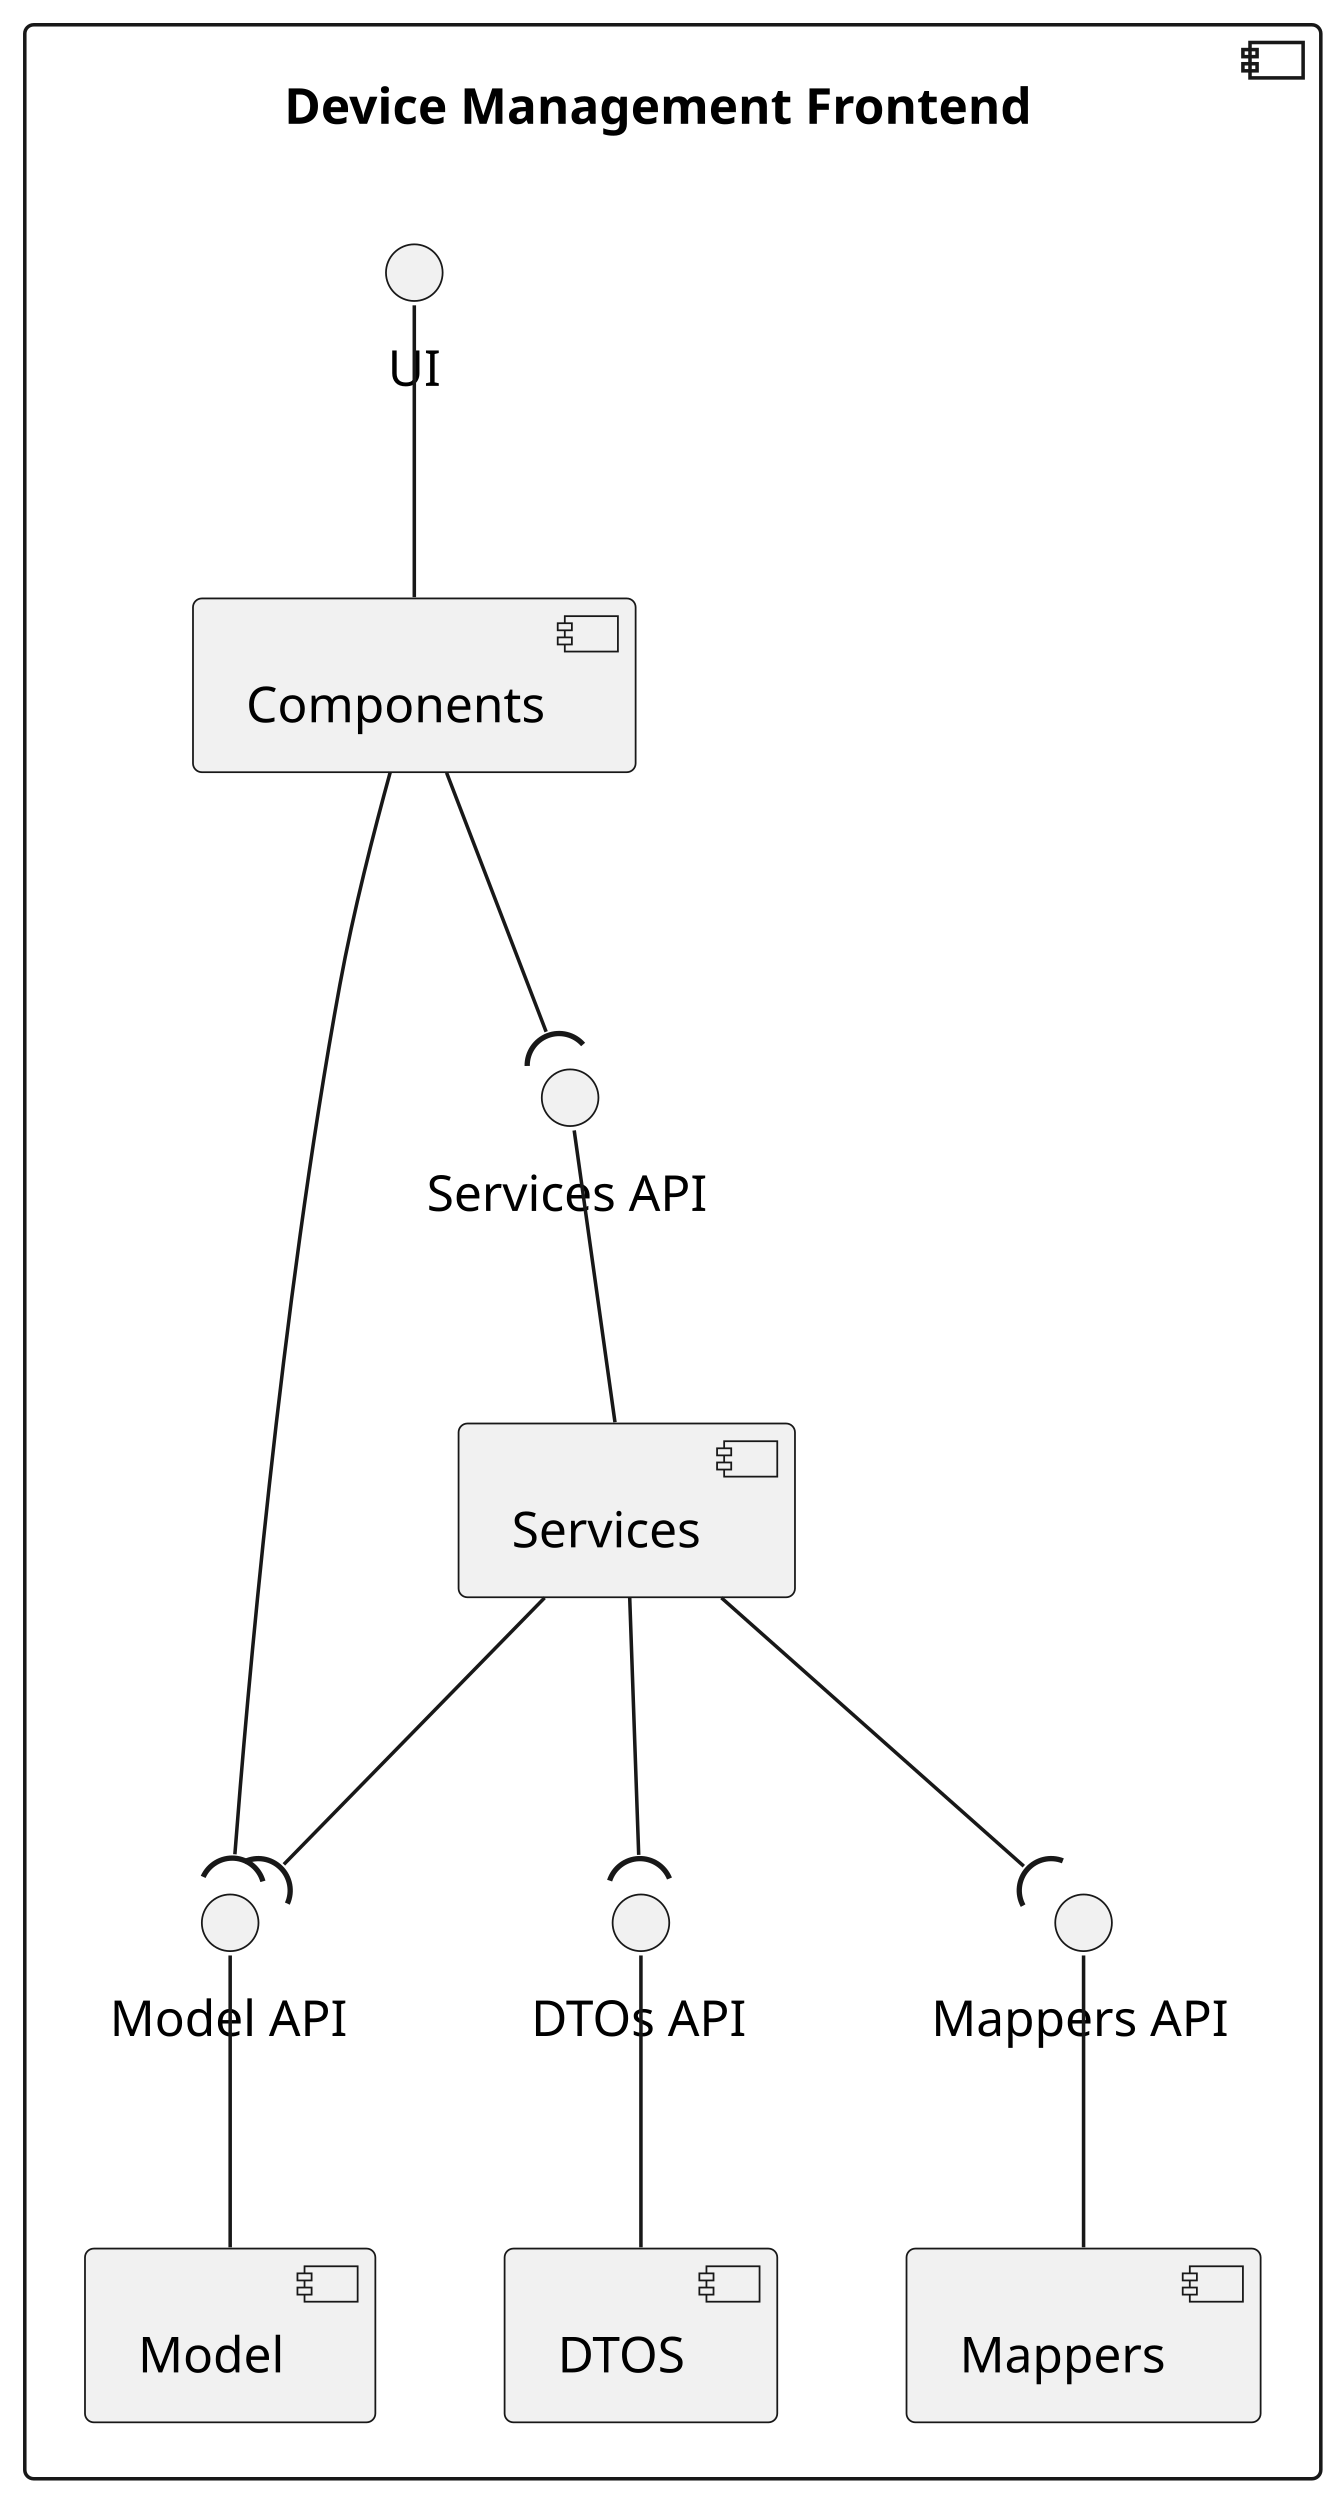
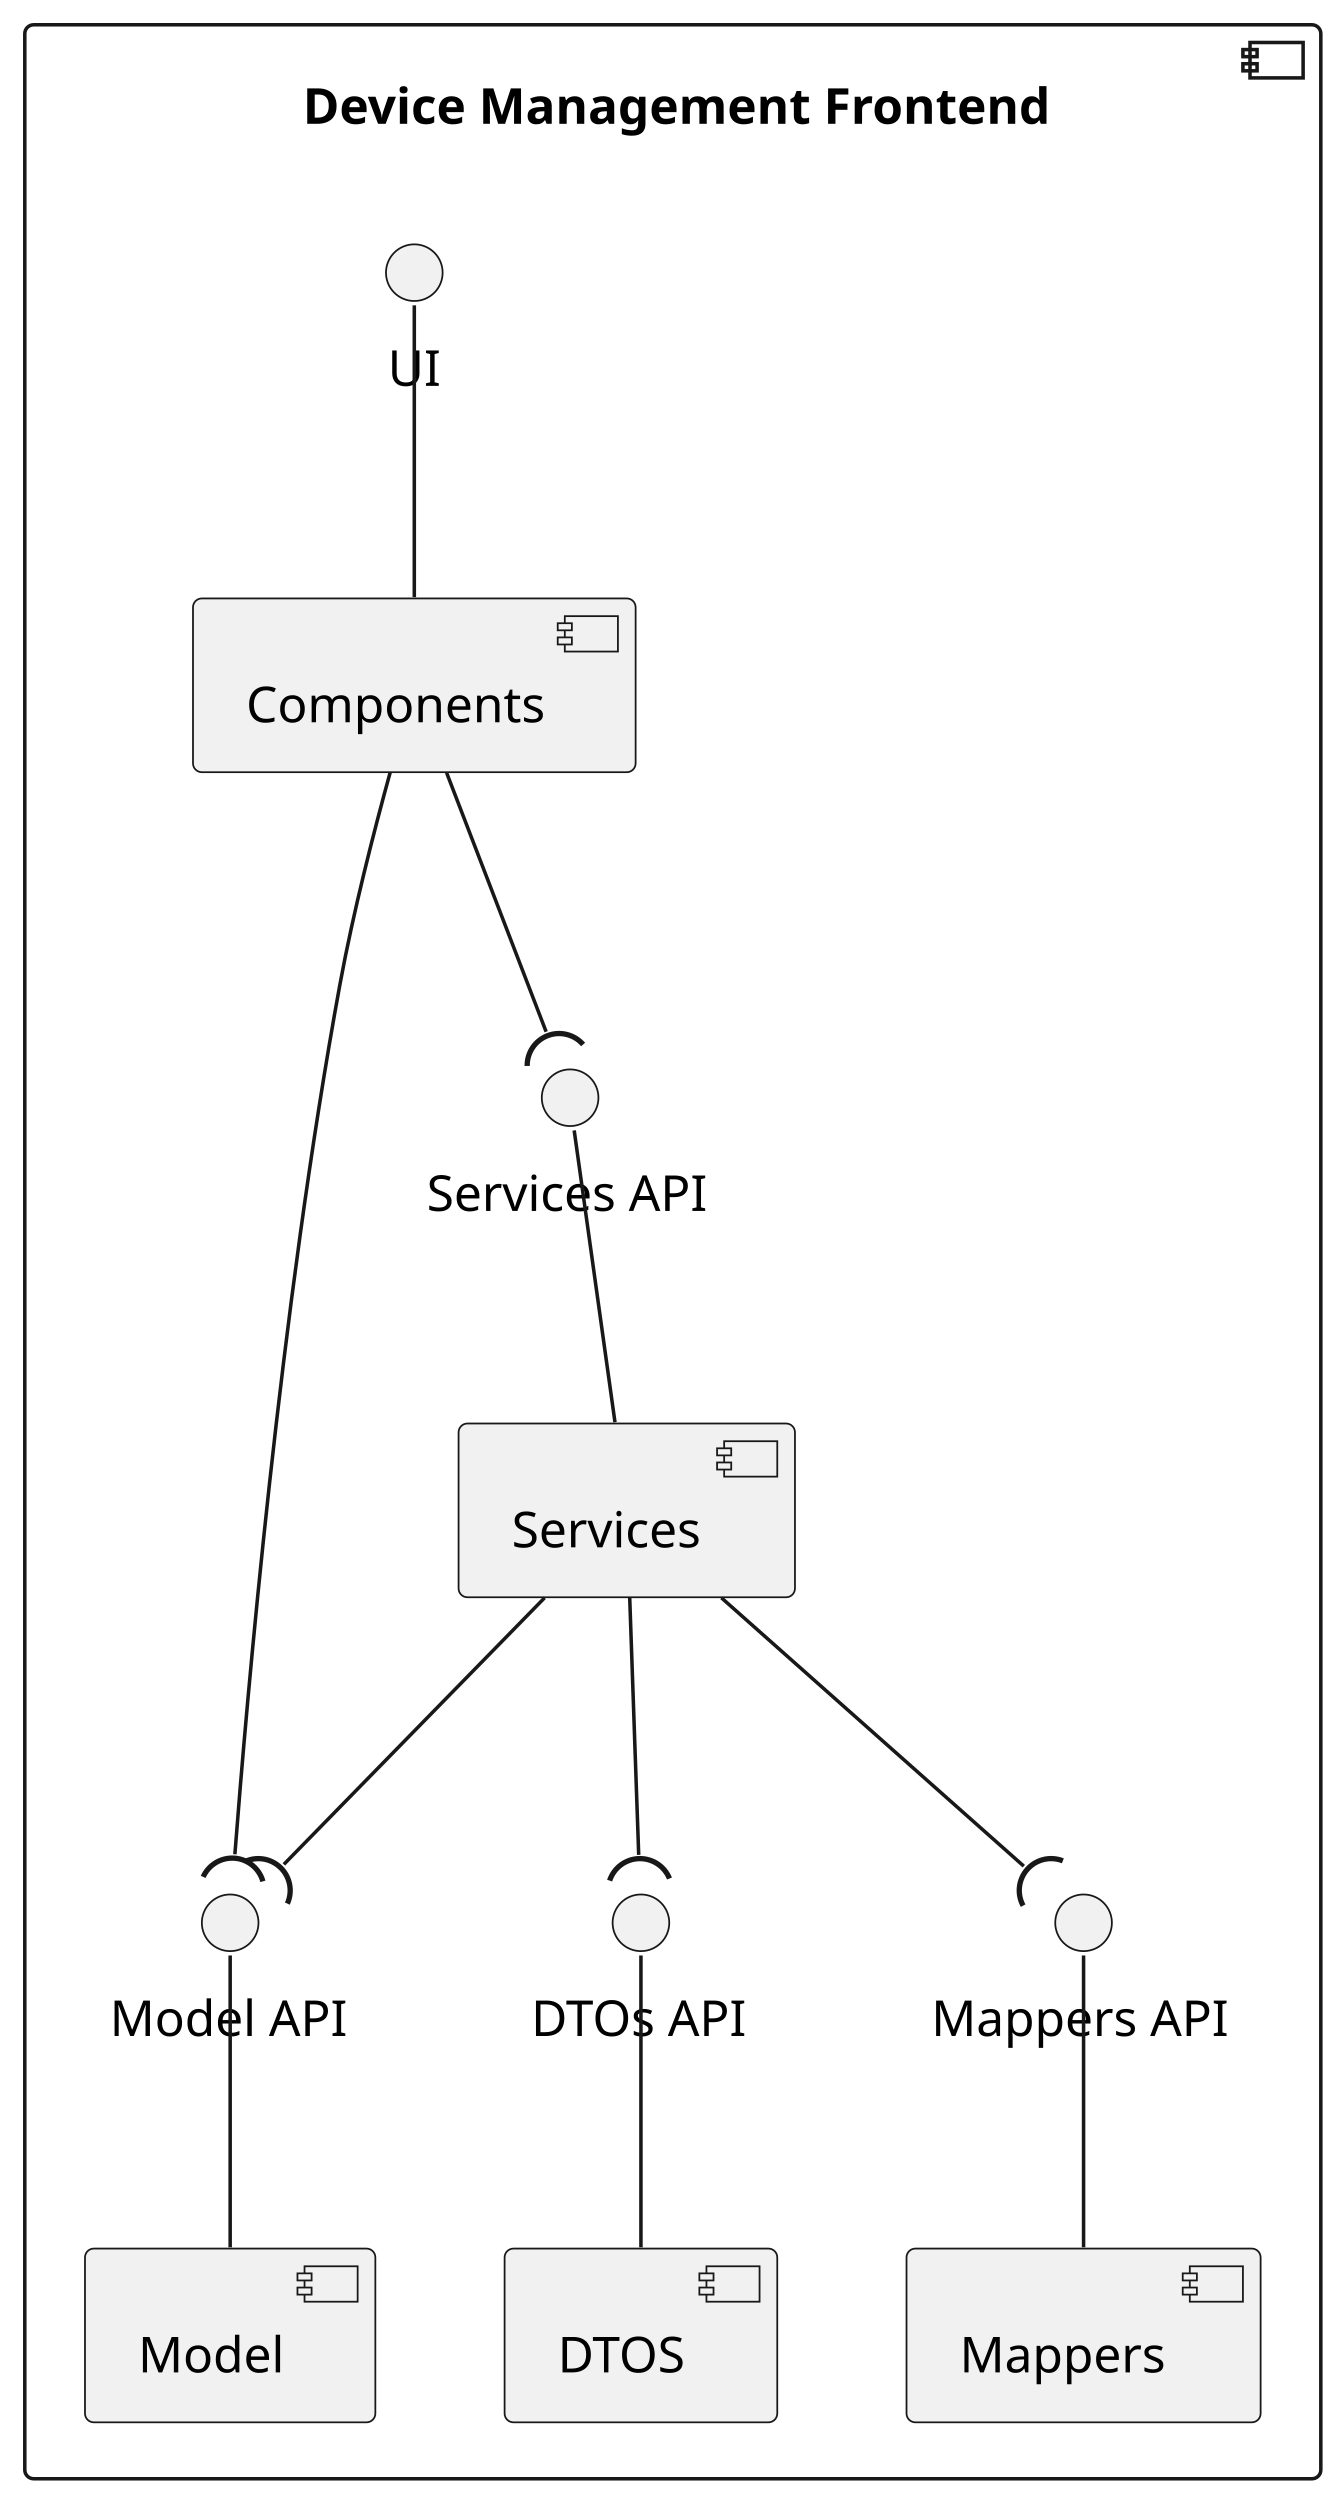
<svg xmlns="http://www.w3.org/2000/svg" contentStyleType="text/css" height="706px" preserveAspectRatio="none" style="width:379px;height:706px;background:#FFFFFF;" version="1.1" viewBox="0 0 379 706" width="379px" zoomAndPan="magnify">
  <defs />
  <g>
    <g id="cluster_Device Management Frontend">
      <rect height="693" rx="2.5" ry="2.5" style="stroke:#181818;stroke-width:1.0;fill:none;" width="366" x="7" y="7" />
      <rect height="10" style="stroke:#181818;stroke-width:1.0;fill:none;" width="15" x="353" y="12" />
      <rect height="2" style="stroke:#181818;stroke-width:1.0;fill:none;" width="4" x="351" y="14" />
      <rect height="2" style="stroke:#181818;stroke-width:1.0;fill:none;" width="4" x="351" y="18" />
-       <text fill="#000000" font-family="sans-serif" font-size="14" font-weight="bold" lengthAdjust="spacing" textLength="219.5" x="80.25" y="34.966">Device Management Frontend</text>
+       <text fill="#000000" font-family="sans-serif" font-size="14" font-weight="bold" lengthAdjust="spacing" textLength="209" x="85.5" y="34.966">Device Management Frontend</text>
    </g>
    <g id="elem_COMP">
      <rect fill="#F1F1F1" height="49.068" rx="2.5" ry="2.5" style="stroke:#181818;stroke-width:0.5;" width="125" x="54.5" y="169" />
      <rect fill="#F1F1F1" height="10" style="stroke:#181818;stroke-width:0.5;" width="15" x="159.5" y="174" />
      <rect fill="#F1F1F1" height="2" style="stroke:#181818;stroke-width:0.5;" width="4" x="157.5" y="176" />
      <rect fill="#F1F1F1" height="2" style="stroke:#181818;stroke-width:0.5;" width="4" x="157.5" y="180" />
      <text fill="#000000" font-family="sans-serif" font-size="14" lengthAdjust="spacing" textLength="85" x="69.5" y="203.966">Components</text>
    </g>
    <g id="elem_DTO">
      <rect fill="#F1F1F1" height="49.068" rx="2.5" ry="2.5" style="stroke:#181818;stroke-width:0.5;" width="77" x="142.5" y="635" />
      <rect fill="#F1F1F1" height="10" style="stroke:#181818;stroke-width:0.5;" width="15" x="199.5" y="640" />
      <rect fill="#F1F1F1" height="2" style="stroke:#181818;stroke-width:0.5;" width="4" x="197.5" y="642" />
      <rect fill="#F1F1F1" height="2" style="stroke:#181818;stroke-width:0.5;" width="4" x="197.5" y="646" />
      <text fill="#000000" font-family="sans-serif" font-size="14" lengthAdjust="spacing" textLength="37" x="157.5" y="669.966">DTOS</text>
    </g>
    <g id="elem_MAP">
      <rect fill="#F1F1F1" height="49.068" rx="2.5" ry="2.5" style="stroke:#181818;stroke-width:0.5;" width="100" x="256" y="635" />
      <rect fill="#F1F1F1" height="10" style="stroke:#181818;stroke-width:0.5;" width="15" x="336" y="640" />
      <rect fill="#F1F1F1" height="2" style="stroke:#181818;stroke-width:0.5;" width="4" x="334" y="642" />
      <rect fill="#F1F1F1" height="2" style="stroke:#181818;stroke-width:0.5;" width="4" x="334" y="646" />
      <text fill="#000000" font-family="sans-serif" font-size="14" lengthAdjust="spacing" textLength="60" x="271" y="669.966">Mappers</text>
    </g>
    <g id="elem_MOD">
      <rect fill="#F1F1F1" height="49.068" rx="2.5" ry="2.5" style="stroke:#181818;stroke-width:0.5;" width="82" x="24" y="635" />
      <rect fill="#F1F1F1" height="10" style="stroke:#181818;stroke-width:0.5;" width="15" x="86" y="640" />
      <rect fill="#F1F1F1" height="2" style="stroke:#181818;stroke-width:0.5;" width="4" x="84" y="642" />
      <rect fill="#F1F1F1" height="2" style="stroke:#181818;stroke-width:0.5;" width="4" x="84" y="646" />
      <text fill="#000000" font-family="sans-serif" font-size="14" lengthAdjust="spacing" textLength="42" x="39" y="669.966">Model</text>
    </g>
    <g id="elem_SERV">
      <rect fill="#F1F1F1" height="49.068" rx="2.5" ry="2.5" style="stroke:#181818;stroke-width:0.5;" width="95" x="129.5" y="402" />
      <rect fill="#F1F1F1" height="10" style="stroke:#181818;stroke-width:0.5;" width="15" x="204.5" y="407" />
      <rect fill="#F1F1F1" height="2" style="stroke:#181818;stroke-width:0.5;" width="4" x="202.5" y="409" />
      <rect fill="#F1F1F1" height="2" style="stroke:#181818;stroke-width:0.5;" width="4" x="202.5" y="413" />
      <text fill="#000000" font-family="sans-serif" font-size="14" lengthAdjust="spacing" textLength="55" x="144.5" y="436.966">Services</text>
    </g>
    <g id="elem_COMP_API">
      <ellipse cx="117" cy="77" fill="#F1F1F1" rx="8" ry="8" style="stroke:#181818;stroke-width:0.5;" />
      <text fill="#000000" font-family="sans-serif" font-size="14" lengthAdjust="spacing" textLength="15" x="109.5" y="108.966">UI</text>
    </g>
    <g id="elem_DTO_API">
      <ellipse cx="181" cy="543" fill="#F1F1F1" rx="8" ry="8" style="stroke:#181818;stroke-width:0.5;" />
      <text fill="#000000" font-family="sans-serif" font-size="14" lengthAdjust="spacing" textLength="62" x="150" y="574.966">DTOs API</text>
    </g>
    <g id="elem_MAP_API">
      <ellipse cx="306" cy="543" fill="#F1F1F1" rx="8" ry="8" style="stroke:#181818;stroke-width:0.5;" />
      <text fill="#000000" font-family="sans-serif" font-size="14" lengthAdjust="spacing" textLength="86" x="263" y="574.966">Mappers API</text>
    </g>
    <g id="elem_MOD_API">
      <ellipse cx="65" cy="543" fill="#F1F1F1" rx="8" ry="8" style="stroke:#181818;stroke-width:0.5;" />
      <text fill="#000000" font-family="sans-serif" font-size="14" lengthAdjust="spacing" textLength="68" x="31" y="574.966">Model API</text>
    </g>
    <g id="elem_SERV_API">
      <ellipse cx="161" cy="310" fill="#F1F1F1" rx="8" ry="8" style="stroke:#181818;stroke-width:0.5;" />
      <text fill="#000000" font-family="sans-serif" font-size="14" lengthAdjust="spacing" textLength="81" x="120.5" y="341.966">Services API</text>
    </g>
    <g id="link_COMP_API_COMP">
      <path d="M117,86.23 C117,103.26 117,142.89 117,168.65 " fill="none" id="COMP_API-COMP" style="stroke:#181818;stroke-width:1.0;" />
    </g>
    <g id="link_DTO_API_DTO">
      <path d="M181,552.23 C181,569.26 181,608.89 181,634.65 " fill="none" id="DTO_API-DTO" style="stroke:#181818;stroke-width:1.0;" />
    </g>
    <g id="link_MAP_API_MAP">
      <path d="M306,552.23 C306,569.26 306,608.89 306,634.65 " fill="none" id="MAP_API-MAP" style="stroke:#181818;stroke-width:1.0;" />
    </g>
    <g id="link_MOD_API_MOD">
      <path d="M65,552.23 C65,569.26 65,608.89 65,634.65 " fill="none" id="MOD_API-MOD" style="stroke:#181818;stroke-width:1.0;" />
    </g>
    <g id="link_SERV_API_SERV">
      <path d="M162.15,319.23 C164.53,336.26 170.07,375.89 173.67,401.65 " fill="none" id="SERV_API-SERV" style="stroke:#181818;stroke-width:1.0;" />
    </g>
    <g id="link_SERV_DTO_API">
      <path d="M177.83,451.22 C178.58,472.8 179.68,504.18 180.37,523.82 " fill="none" id="SERV-to-DTO_API" style="stroke:#181818;stroke-width:1.0;" />
      <path d="M189.062,530.491 A9,9 0 0 0 172.158 531.096" fill="none" style="stroke:#181818;stroke-width:1.5;" />
    </g>
    <g id="link_COMP_MOD_API">
      <path d="M110.2,218.08 C105.62,234.7 99.75,257.56 96,278 C79.2,369.47 69.64,480.53 66.33,523.65 " fill="none" id="COMP-to-MOD_API" style="stroke:#181818;stroke-width:1.0;" />
      <path d="M74.243,531.289 A9,9 0 0 0 57.375 530.032" fill="none" style="stroke:#181818;stroke-width:1.5;" />
    </g>
    <g id="link_SERV_MOD_API">
      <path d="M153.79,451.22 C131.7,473.81 99.1,507.13 80.16,526.5 " fill="none" id="SERV-to-MOD_API" style="stroke:#181818;stroke-width:1.0;" />
      <path d="M81.148,537.583 A9,9 0 0 0 69.056 525.756" fill="none" style="stroke:#181818;stroke-width:1.5;" />
    </g>
    <g id="link_SERV_MAP_API">
      <path d="M203.73,451.22 C229.4,474.01 267.39,507.73 289.12,527.01 " fill="none" id="SERV-to-MAP_API" style="stroke:#181818;stroke-width:1.0;" />
      <path d="M300.151,525.501 A9,9 0 0 0 288.924 538.153" fill="none" style="stroke:#181818;stroke-width:1.5;" />
    </g>
    <g id="link_COMP_SERV_API">
      <path d="M126.12,218.22 C134.48,240 146.69,271.77 154.23,291.37 " fill="none" id="COMP-to-SERV_API" style="stroke:#181818;stroke-width:1.0;" />
      <path d="M164.673,294.966 A9,9 0 0 0 148.881 301.026" fill="none" style="stroke:#181818;stroke-width:1.5;" />
    </g>
  </g>
</svg>
